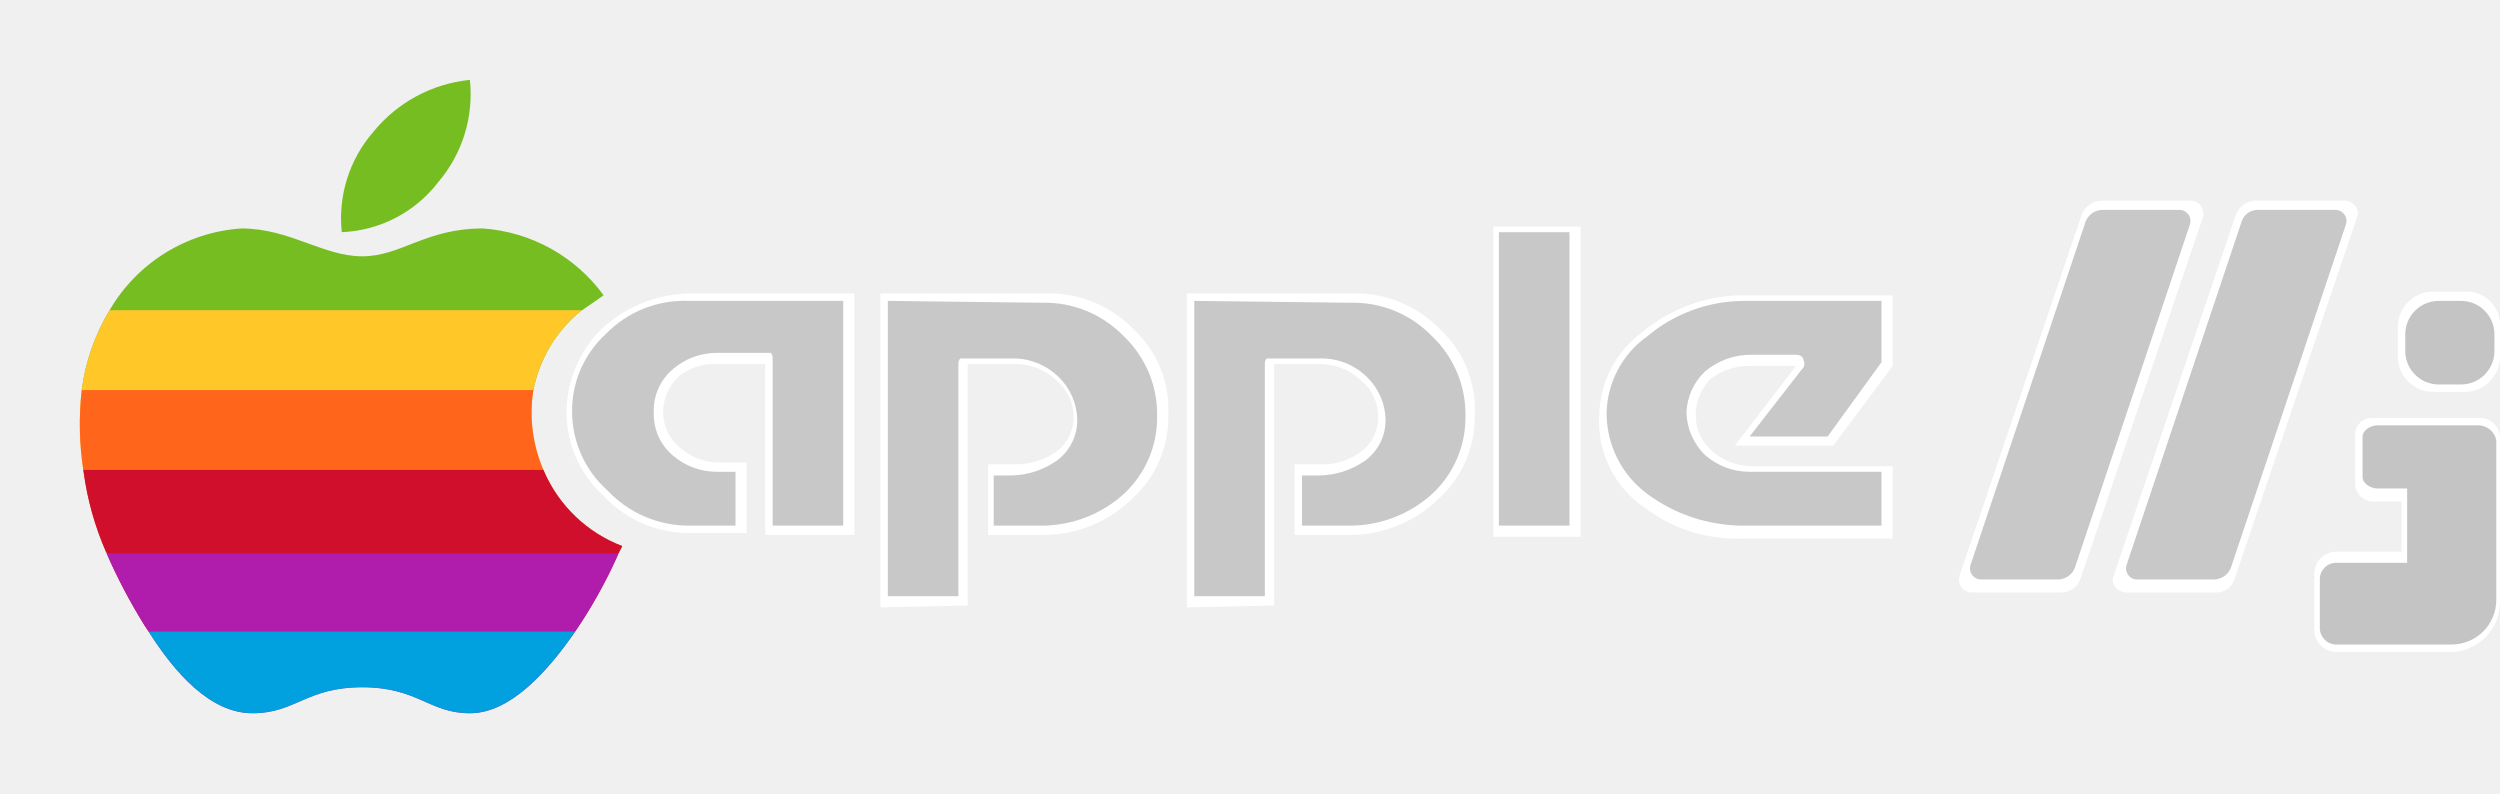
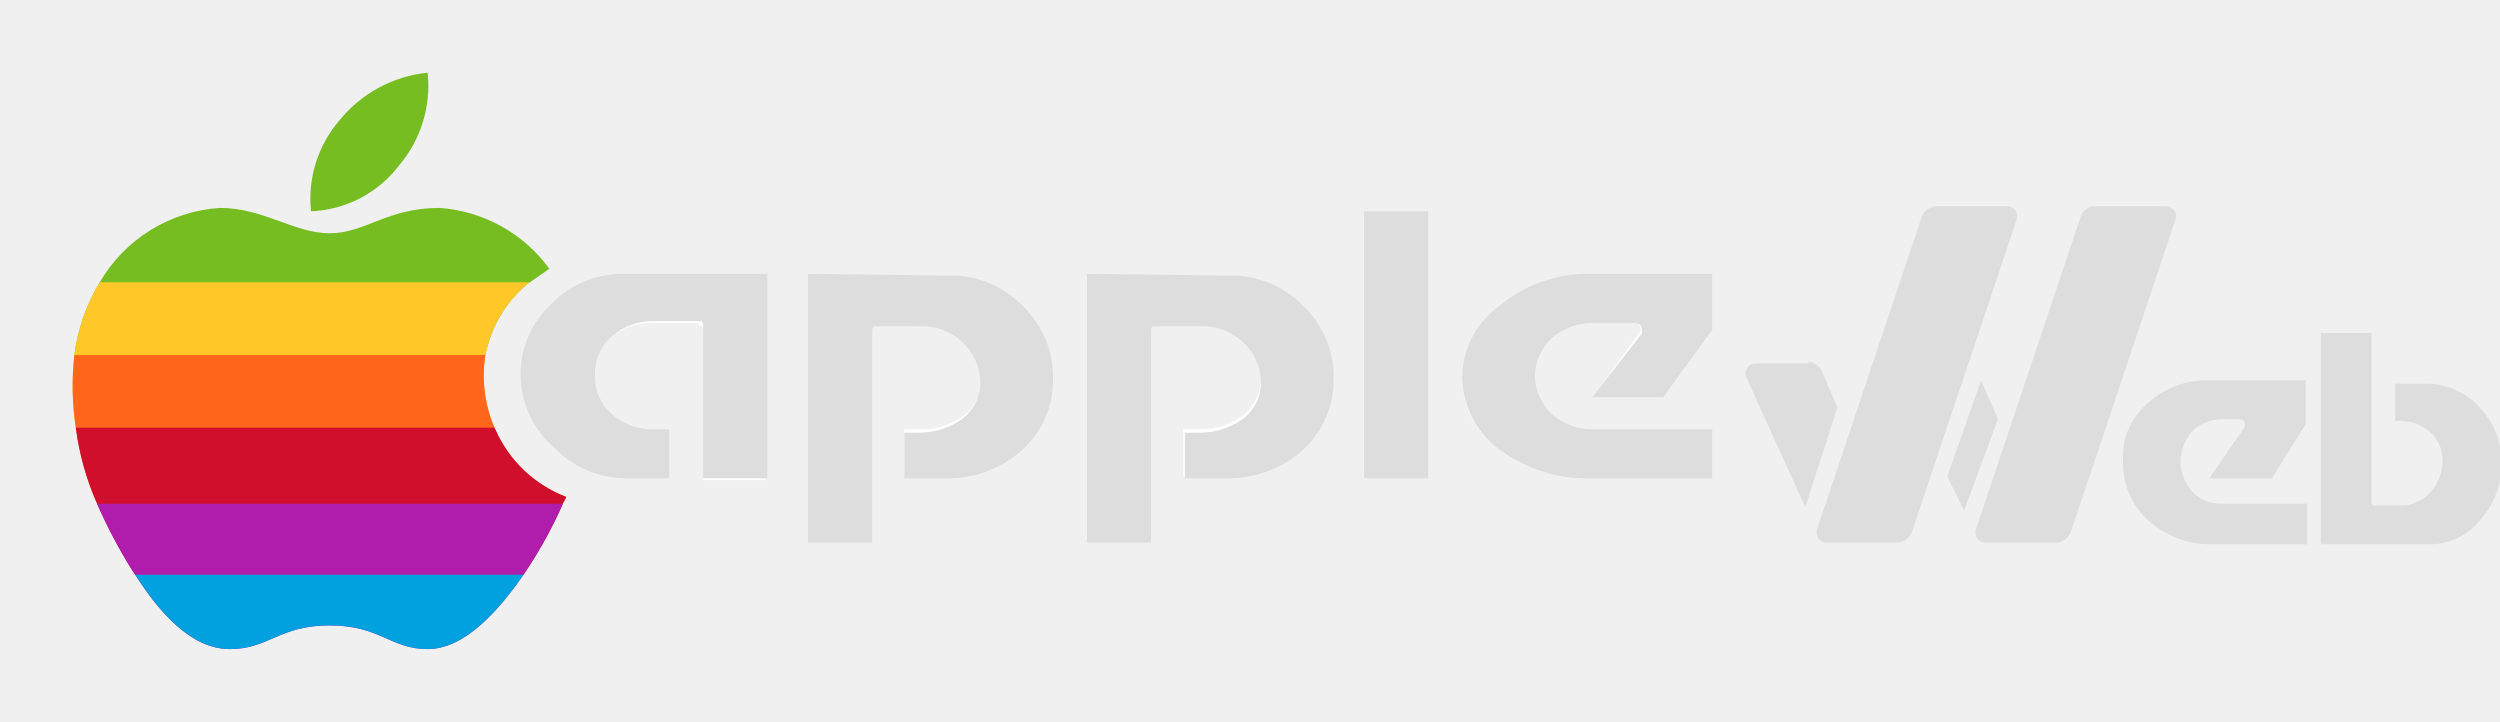
- <svg xmlns="http://www.w3.org/2000/svg" viewBox="0 0 134.6 42.7">
+ <svg xmlns="http://www.w3.org/2000/svg" viewBox="0 0 147.9 42.7">
  <defs>
-     <radialGradient id="a" cx="-298.58" cy="-695.04" r="58.51" gradientTransform="matrix(0.8, 0, 0, -0.22, 308.89, -159.31)" gradientUnits="userSpaceOnUse">
-       <stop offset="0" stop-color="#646464" />
-       <stop offset="0.29" stop-color="#c8c8c8" />
-       <stop offset="0.97" stop-color="#646464" />
-       <stop offset="1" stop-color="#c8c8c8" />
-     </radialGradient>
-     <clipPath id="b" transform="translate(2.9 3.4)">
+     <clipPath id="a" transform="translate(2.9 3.4)">
      <path d="M22.4.9a7.7,7.7,0,0,0-5.2,2.8,7.1,7.1,0,0,0-1.7,5.4,6.9,6.9,0,0,0,5.2-2.7A7.3,7.3,0,0,0,22.4.9Zm.7,8c-3.1,0-4.4,1.5-6.5,1.5s-3.9-1.5-6.5-1.5A8.9,8.9,0,0,0,3,13.3H3a11.1,11.1,0,0,0-1.5,4.3A16.3,16.3,0,0,0,1.6,22a16.2,16.2,0,0,0,1.2,4.3,30.5,30.5,0,0,0,2.1,4l.2.3C6.5,32.8,8.4,35,10.7,35s2.9-1.4,5.9-1.4S20.2,35,22.4,35s4.2-2.3,5.6-4.3l.4-.6a26.4,26.4,0,0,0,2-3.7l.2-.4a7.5,7.5,0,0,1-4.2-4,7.8,7.8,0,0,1-.6-4.3,7.3,7.3,0,0,1,2.5-4.3l1.3-.9A8.8,8.8,0,0,0,23.1,8.9Z" style="fill:none" />
    </clipPath>
  </defs>
-   <path d="M34.3,12.4h8.8v13H38.3V16.2H35.7a3.1,3.1,0,0,0-2.1.7,2.7,2.7,0,0,0-.8,1.9,2.5,2.5,0,0,0,.9,1.9,3.2,3.2,0,0,0,2.1.8h1.5v3.8h-3a6.3,6.3,0,0,1-4.7-2,6.1,6.1,0,0,1-2-4.5,6.4,6.4,0,0,1,1.9-4.5A7.1,7.1,0,0,1,34.3,12.4ZM44.5,29.3V12.4h8.9a6.3,6.3,0,0,1,4.7,1.9A5.9,5.9,0,0,1,60,19a5.9,5.9,0,0,1-2,4.5,6.8,6.8,0,0,1-4.7,1.9h-3V21.6h1.4a3.9,3.9,0,0,0,2.3-.7,2.3,2.3,0,0,0,.9-1.9,2.5,2.5,0,0,0-.9-1.9,3.2,3.2,0,0,0-2.3-.9H49.2v13Zm16.5,0V12.4h8.9a6.3,6.3,0,0,1,4.7,1.9A5.9,5.9,0,0,1,76.5,19a5.9,5.9,0,0,1-2,4.5,6.8,6.8,0,0,1-4.7,1.9h-3V21.6h1.4a3.4,3.4,0,0,0,2.2-.7,2.3,2.3,0,0,0,.9-1.9,2.5,2.5,0,0,0-.9-1.9,3.2,3.2,0,0,0-2.3-.9H65.7v13ZM77.5,8.8h4.7V25.5H77.5ZM99,21.8v3.8H91a8.3,8.3,0,0,1-5.4-1.7A5.6,5.6,0,0,1,83.2,19a5.7,5.7,0,0,1,2.3-4.5,8.5,8.5,0,0,1,5.5-2h8v3.8l-3.2,4.3H90.5l3.3-4.3H91.4a3.4,3.4,0,0,0-2.2.7,2.7,2.7,0,0,0-.8,1.9,2.5,2.5,0,0,0,.9,2,3.2,3.2,0,0,0,2.1.8H99ZM117.5,8.1l-6.6,19.5c-.2.4.2.9.7.9h4.8a1,1,0,0,0,1-.7L124,8.3c.2-.4-.2-.9-.7-.9h-4.8A1.2,1.2,0,0,0,117.5,8.1Z" transform="translate(2.9 3.4)" style="fill:#fff" />
-   <path d="M115,7.4a.7.7,0,0,1,.7.9l-6.6,19.5a1.1,1.1,0,0,1-1,.7h-4.8a.7.7,0,0,1-.7-.9l6.6-19.5a1.2,1.2,0,0,1,1.1-.7Z" transform="translate(2.9 3.4)" style="fill:#fff" />
  <path d="M77.9,9.1V24.8h3.7V9.1ZM34.2,12.9a6,6,0,0,0-4.4,1.8A5.8,5.8,0,0,0,28,18.8a5.3,5.3,0,0,0,1.9,4.1,6,6,0,0,0,4.4,1.9h2.4V22.1h-1a3.8,3.8,0,0,1-2.5-.9,3.3,3.3,0,0,1-1-2.3,2.9,2.9,0,0,1,1-2.3,3.6,3.6,0,0,1,2.4-.9h2.6a.5.5,0,0,1,.5.5V25h3.7V13H34.2Zm10.7,0V28.6h3.7V16.1a.5.5,0,0,1,.5-.5h2.4a3.8,3.8,0,0,1,2.7,1,3.3,3.3,0,0,1,1,2.3,2.8,2.8,0,0,1-1.1,2.3,4.2,4.2,0,0,1-2.6.8h-.9v2.8h2.5a6.6,6.6,0,0,0,4.4-1.7A5.2,5.2,0,0,0,59.3,19a5.8,5.8,0,0,0-1.8-4.3,6,6,0,0,0-4.2-1.8Zm16.5,0V28.6h3.7V16.1a.5.5,0,0,1,.5-.5H68a3.8,3.8,0,0,1,2.7,1,3.3,3.3,0,0,1,1,2.3,2.8,2.8,0,0,1-1.1,2.3A4.2,4.2,0,0,1,68,22h-.9v2.8h2.5A6.6,6.6,0,0,0,74,23.1,5.2,5.2,0,0,0,75.8,19,5.8,5.8,0,0,0,74,14.7a6,6,0,0,0-4.2-1.8Zm29.6,0a7.7,7.7,0,0,0-5.2,1.8,5.2,5.2,0,0,0,0,8.5,7.9,7.9,0,0,0,5.1,1.6h7.5V22.1H91.3a3.8,3.8,0,0,1-2.5-.9,3.1,3.1,0,0,1-1-2.4,2.9,2.9,0,0,1,1-2.3,3.8,3.8,0,0,1,2.5-.9h2.4c.2,0,.3.1.4.3a.4.4,0,0,1-.1.5L91.4,20h4.1l2.9-4V12.9Z" transform="translate(2.9 3.4)" style="fill:#fff" />
-   <path d="M77.8,9.1V24.9h3.8V9.1Zm31.6-.6L103.2,27a.6.6,0,0,0,.6.8h4.1a1,1,0,0,0,.9-.6L115,8.7a.6.6,0,0,0-.6-.8h-4.1A1,1,0,0,0,109.4,8.5ZM34.2,12.8a5.9,5.9,0,0,0-4.5,1.8,5.6,5.6,0,0,0-1.8,4.2A5.7,5.7,0,0,0,29.8,23a6,6,0,0,0,4.4,1.9h2.5V22h-1a3.6,3.6,0,0,1-2.4-.9,2.9,2.9,0,0,1-1-2.3,2.9,2.9,0,0,1,1-2.3,3.6,3.6,0,0,1,2.4-.9h2.9a.4.4,0,0,1,.1.3v9h3.8V12.8Zm10.7,0V28.7h3.8V16.2a.4.4,0,0,1,.1-.3h2.7a3.5,3.5,0,0,1,2.6,1,3.3,3.3,0,0,1,1,2.3A2.7,2.7,0,0,1,54,21.4a4.4,4.4,0,0,1-2.5.8h-.9v2.7h2.6a6.6,6.6,0,0,0,4.4-1.7A5.6,5.6,0,0,0,59.4,19a5.8,5.8,0,0,0-1.8-4.3,5.9,5.9,0,0,0-4.4-1.8Zm16.5,0V28.7h3.8V16.2a.4.4,0,0,1,.1-.3h2.8a3.5,3.5,0,0,1,2.6,1,3.3,3.3,0,0,1,1,2.3,2.7,2.7,0,0,1-1.1,2.2,4.4,4.4,0,0,1-2.5.8h-.9v2.7h2.6a6.6,6.6,0,0,0,4.4-1.7A5.6,5.6,0,0,0,76,19a5.8,5.8,0,0,0-1.8-4.3,5.9,5.9,0,0,0-4.4-1.8Zm29.6,0a8.1,8.1,0,0,0-5.2,1.9,5.2,5.2,0,0,0-2.2,4.1,5.4,5.4,0,0,0,2.2,4.4,8.7,8.7,0,0,0,5.1,1.7h7.5V22H91.3a3.6,3.6,0,0,1-2.4-.9,3.3,3.3,0,0,1-1-2.3,3.2,3.2,0,0,1,1-2.2,3.8,3.8,0,0,1,2.5-.9h2.4c.2,0,.4.1.4.3a.4.4,0,0,1-.1.5l-2.8,3.6h4.2l2.9-4V12.8Zm26.8-4.3L111.6,27a.6.6,0,0,0,.6.8h4.1a1,1,0,0,0,.9-.6l6.2-18.5a.6.6,0,0,0-.6-.8h-4.1A.9.9,0,0,0,117.8,8.5Z" transform="translate(2.9 3.4)" style="fill:url(#a)" />
-   <g style="clip-path:url(#b)">
+   <path d="M77.8,9.1V24.9h3.8V9.1Zm33,.3-6.2,18.5a.6.6,0,0,0,.6.8h4.1a1,1,0,0,0,.9-.6l6.2-18.5a.6.6,0,0,0-.6-.8h-4.1A1,1,0,0,0,110.8,9.4ZM34.2,12.8a5.9,5.9,0,0,0-4.5,1.8,5.6,5.6,0,0,0-1.8,4.2A5.7,5.7,0,0,0,29.8,23a6,6,0,0,0,4.4,1.9h2.5V22h-1a3.6,3.6,0,0,1-2.4-.9,2.9,2.9,0,0,1-1-2.3,2.9,2.9,0,0,1,1-2.3,3.6,3.6,0,0,1,2.4-.9h2.9a.4.4,0,0,1,.1.3v9h3.8V12.8Zm10.7,0V28.7h3.8V16.2a.4.4,0,0,1,.1-.3h2.7a3.5,3.5,0,0,1,2.6,1,3.3,3.3,0,0,1,1,2.3A2.7,2.7,0,0,1,54,21.4a4.4,4.4,0,0,1-2.5.8h-.9v2.7h2.6a6.6,6.6,0,0,0,4.4-1.7A5.6,5.6,0,0,0,59.4,19a5.8,5.8,0,0,0-1.8-4.3,5.9,5.9,0,0,0-4.4-1.8Zm16.5,0V28.7h3.8V16.2a.4.4,0,0,1,.1-.3h2.8a3.5,3.5,0,0,1,2.6,1,3.3,3.3,0,0,1,1,2.3,2.7,2.7,0,0,1-1.1,2.2,4.4,4.4,0,0,1-2.5.8h-.9v2.7h2.6a6.6,6.6,0,0,0,4.4-1.7A5.6,5.6,0,0,0,76,19a5.8,5.8,0,0,0-1.8-4.3,5.9,5.9,0,0,0-4.4-1.8Zm29.6,0a8.1,8.1,0,0,0-5.2,1.9,5.2,5.2,0,0,0-2.2,4.1,5.4,5.4,0,0,0,2.2,4.4,8.7,8.7,0,0,0,5.1,1.7h7.5V22H91.3a3.6,3.6,0,0,1-2.4-.9,3.3,3.3,0,0,1-1-2.3,3.2,3.2,0,0,1,1-2.2,3.8,3.8,0,0,1,2.5-.9h2.4c.2,0,.4.1.4.3a.4.4,0,0,1-.1.5l-2.8,3.6h4.2l2.9-4V12.8Zm29.2-3.4L114,27.9a.6.6,0,0,0,.6.8h4.1a1,1,0,0,0,.9-.6l6.2-18.5a.6.6,0,0,0-.6-.8h-4.1A.9.9,0,0,0,120.2,9.4Zm7.4,9.7a5.2,5.2,0,0,0-3.6,1.5,4.1,4.1,0,0,0-1.3,3.3,4.6,4.6,0,0,0,1.5,3.5,5.6,5.6,0,0,0,3.6,1.4h5.8V26.4h-5.1a2.3,2.3,0,0,1-1.7-.7,2.8,2.8,0,0,1-.7-1.8,2.8,2.8,0,0,1,.7-1.8,2.5,2.5,0,0,1,1.7-.7h1.1a.3.3,0,0,1,.3.2.4.4,0,0,1-.1.4l-2,2.9h3.7l2-3.2V19.1Zm-23.5-1H101a.6.6,0,0,0-.6.8l3.5,7.7,1.9-5.9-.9-2.1A1,1,0,0,0,104.1,18Zm30.4,10.7h6.2a3.8,3.8,0,0,0,3.1-1.4,5,5,0,0,0,1.3-3.4,4.8,4.8,0,0,0-1.3-3.3,4.3,4.3,0,0,0-3.1-1.4h-1.9v2.2h.3a2.8,2.8,0,0,1,1.7.6,2.2,2.2,0,0,1,.8,1.8,2.8,2.8,0,0,1-.7,1.8,2.3,2.3,0,0,1-1.8.8h-1.6a.3.3,0,0,1-.1-.2v-10h-3V28.7Zm-19.2-7.4-1-2.3-2,5.7,1,2Z" transform="translate(2.9 3.4)" style="fill:#ddd" />
+   <g style="clip-path:url(#a)">
    <rect width="37.9" height="21" style="fill:#75bd21" />
    <rect y="16.7" width="37.9" height="8.7" style="fill:#ffc728" />
    <rect y="21" width="37.9" height="8.7" style="fill:#ff661c" />
    <rect y="25.3" width="37.9" height="8.7" style="fill:#cf0f2b" />
    <rect y="29.8" width="37.9" height="8.7" style="fill:#b01cab" />
    <rect y="34" width="37.9" height="8.7" style="fill:#00a1de" />
  </g>
-   <path d="M131.7,14.2v1.6a1.9,1.9,0,0,1-1.9,1.9h-1.7a1.9,1.9,0,0,1-1.9-1.9V14.2a1.9,1.9,0,0,1,1.9-1.9h1.7A1.8,1.8,0,0,1,131.7,14.2Z" transform="translate(2.9 3.4)" style="fill:#fff" />
-   <path d="M131.7,20.1v9a2.7,2.7,0,0,1-2.9,2.6h-5.9a1.2,1.2,0,0,1-1.2-1.2v-3a1.2,1.2,0,0,1,1.2-1.2h3.5V23.6H125a1,1,0,0,1-1.1-.9V19.9a.9.9,0,0,1,.9-.8h5.9A1.1,1.1,0,0,1,131.7,20.1Z" transform="translate(2.9 3.4)" style="fill:#fff" />
-   <path d="M129.6,12.8h-1.2a1.8,1.8,0,0,0-1.8,1.8v.9a1.8,1.8,0,0,0,1.8,1.8h1.2a1.8,1.8,0,0,0,1.8-1.8v-.9A1.8,1.8,0,0,0,129.6,12.8Z" transform="translate(2.9 3.4)" style="fill:#c4c4c4" />
-   <path d="M130.6,19.5h-5.5c-.4,0-.8.3-.8.6v2.2c0,.3.4.6.8.6h1.6v4h-3.9a.9.9,0,0,0-.8.8v2.8a.9.9,0,0,0,.8.8h6.3a2.4,2.4,0,0,0,2.4-2.4V20.3A1,1,0,0,0,130.6,19.5Z" transform="translate(2.9 3.4)" style="fill:#c4c4c4" />
</svg>
